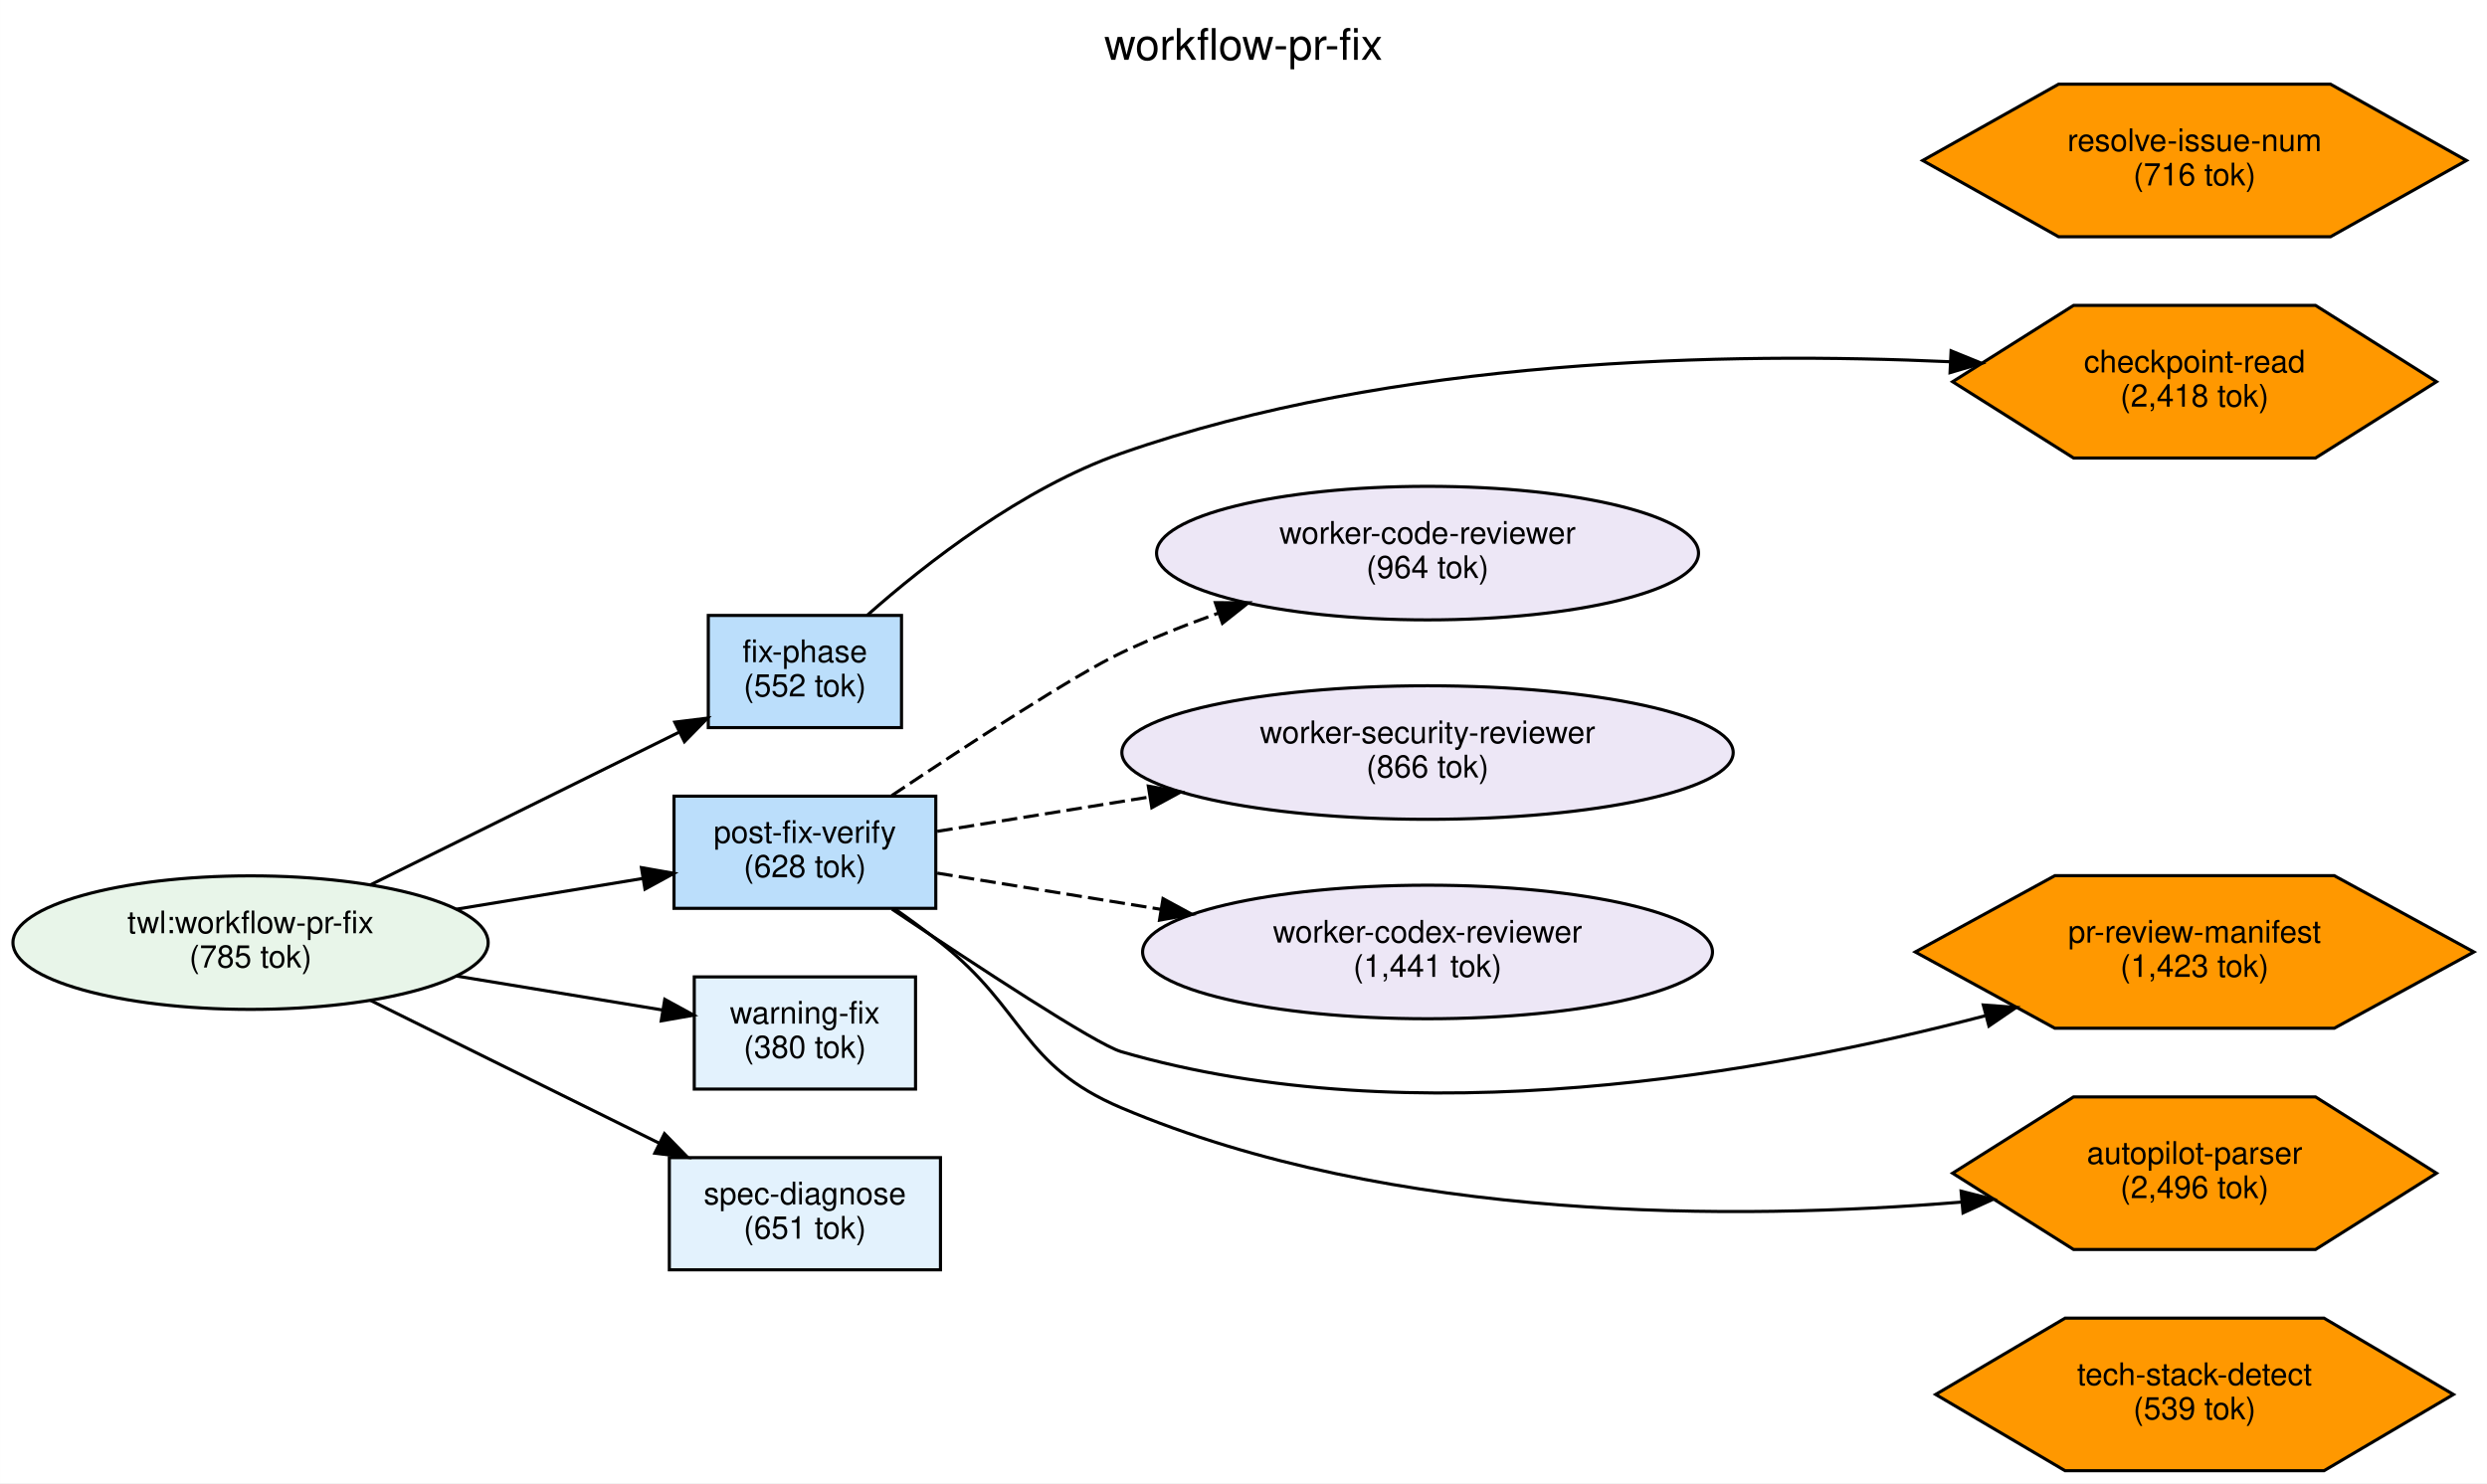
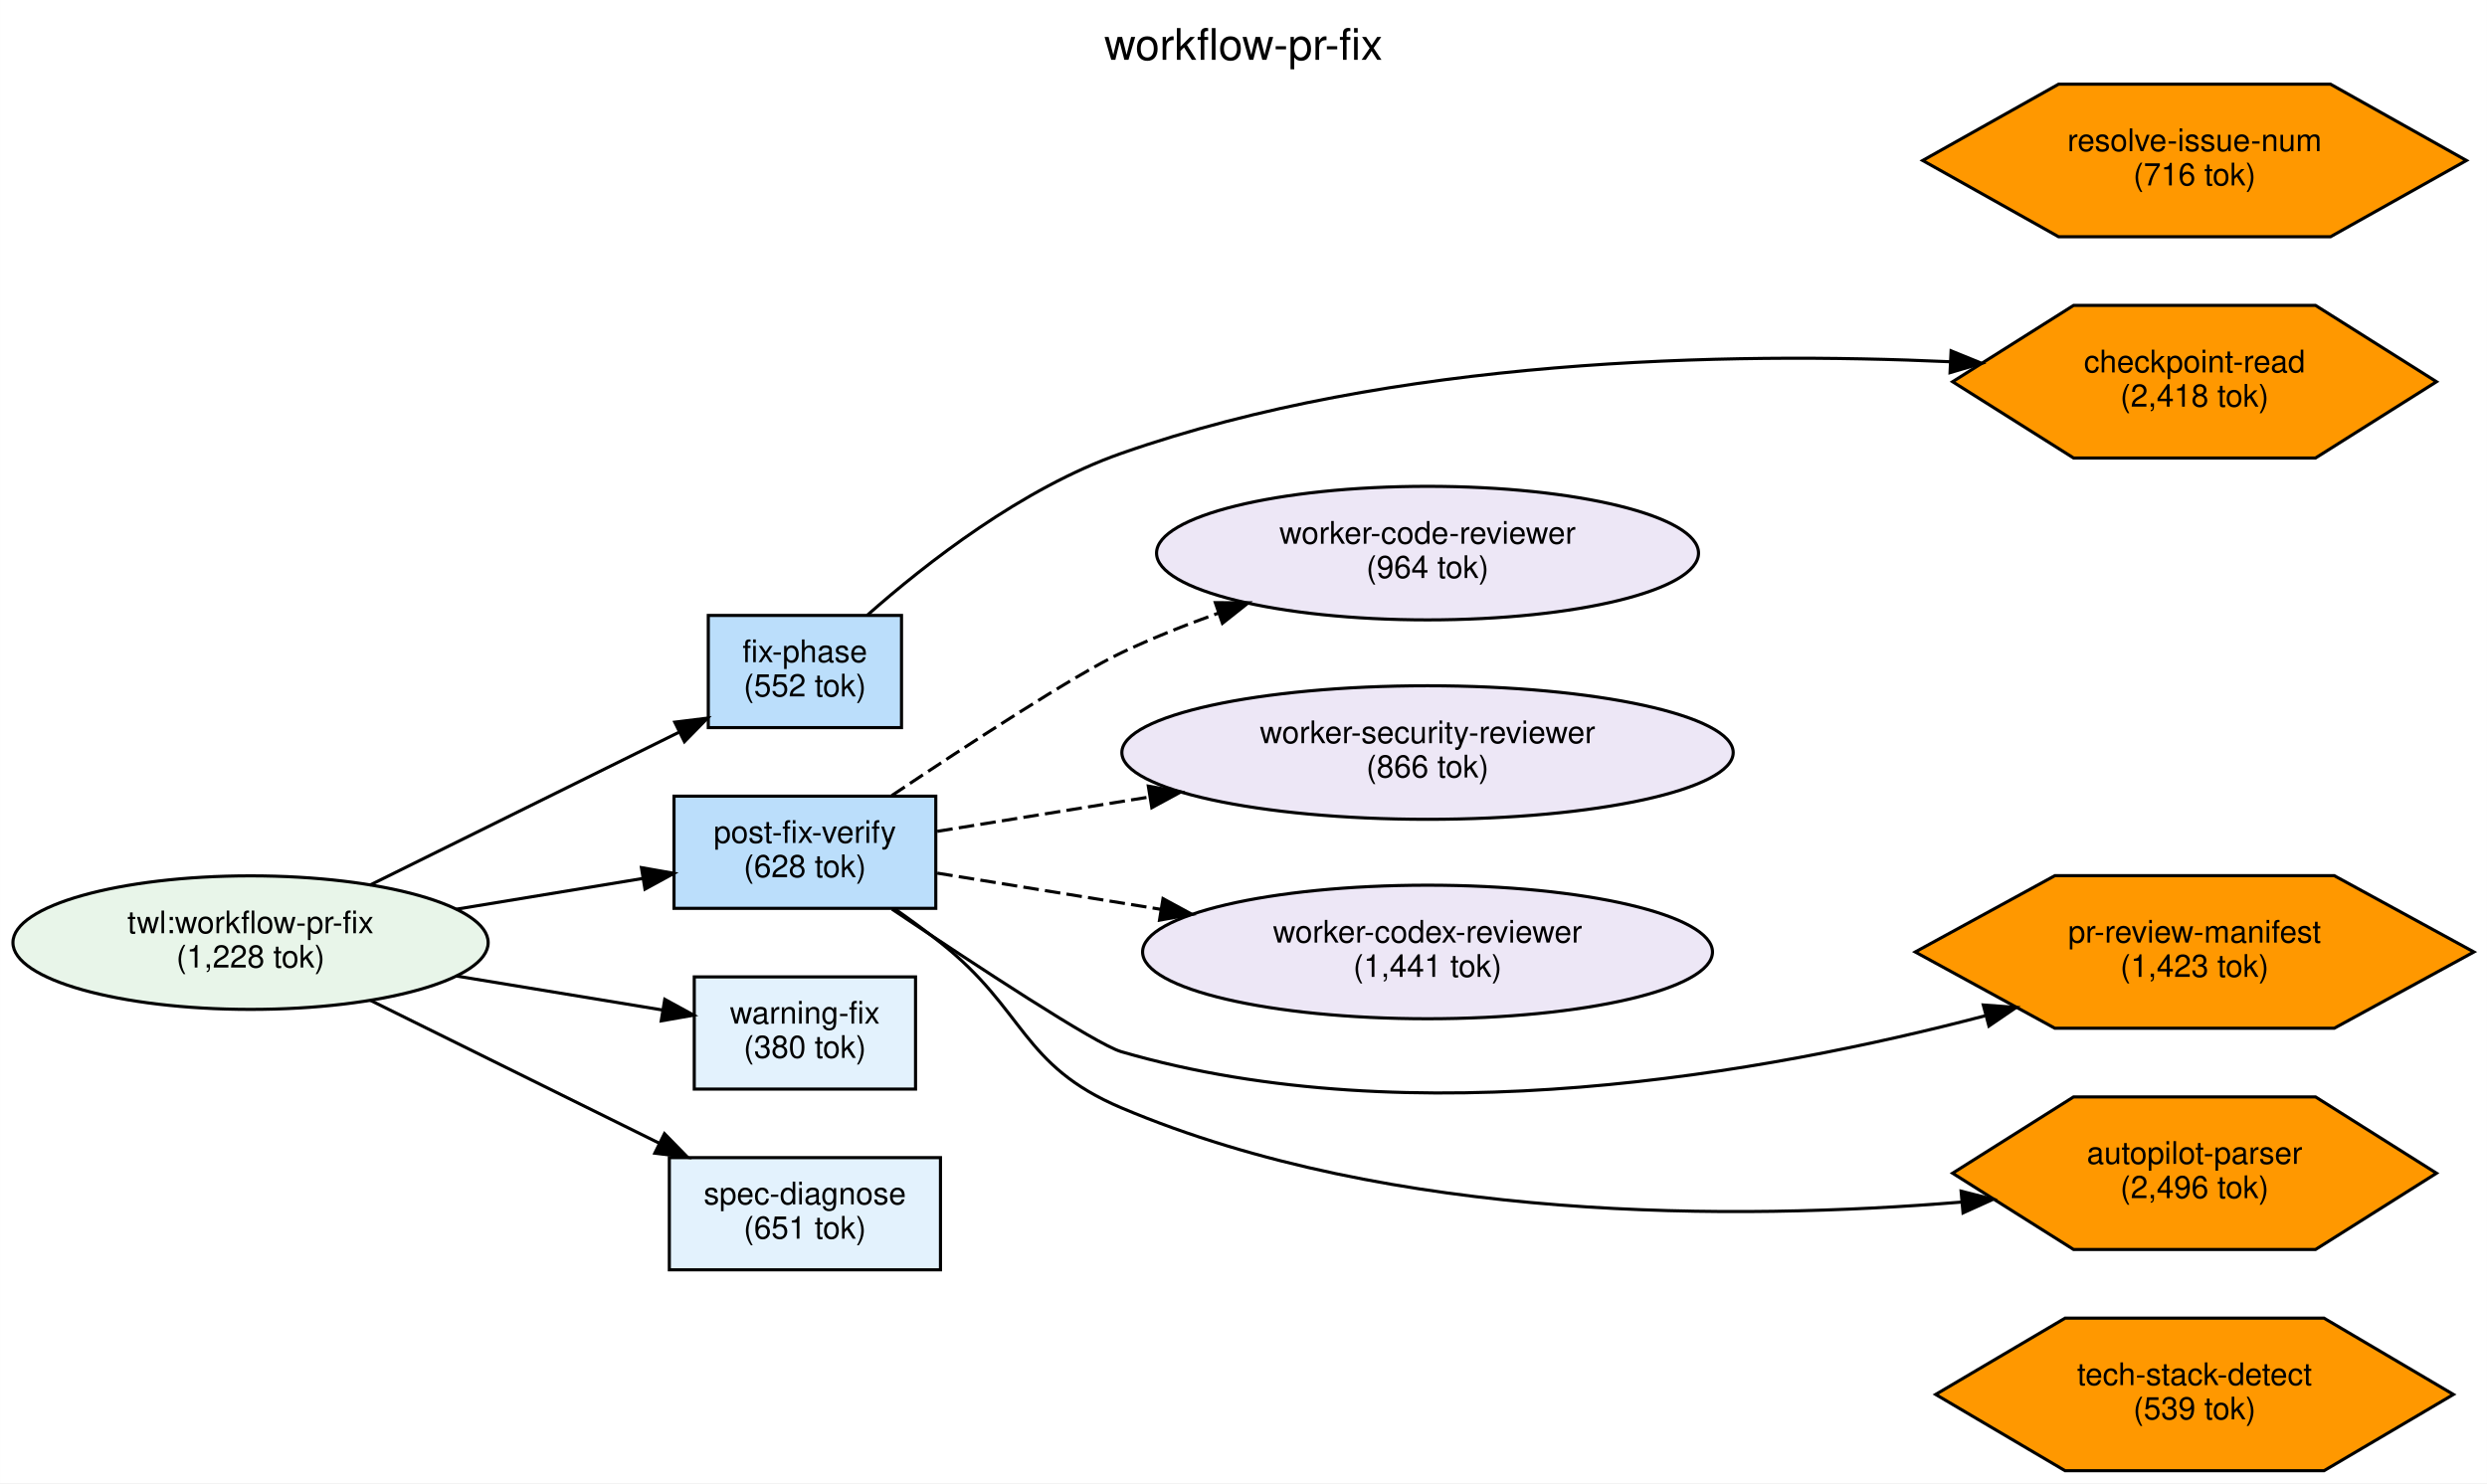
<svg xmlns="http://www.w3.org/2000/svg" width="798pt" height="476pt" viewBox="0.00 0.00 797.94 475.99">
  <g id="graph0" class="graph" transform="scale(1 1) rotate(0) translate(4 471.99)">
    <polygon fill="white" stroke="transparent" points="-4,4 -4,-471.99 793.94,-471.99 793.94,4 -4,4" />
    <text text-anchor="middle" x="394.97" y="-452.79" font-family="Helvetica,sans-Serif" font-size="14.00">workflow-pr-fix</text>
    <g id="node1" class="node">
      <ellipse fill="#e8f5e9" stroke="black" cx="76.37" cy="-169.49" rx="76.24" ry="21.43" />
      <text text-anchor="middle" x="76.37" y="-172.49" font-family="Helvetica,sans-Serif" font-size="10.00">twl:workflow-pr-fix</text>
-       <text text-anchor="middle" x="76.37" y="-161.49" font-family="Helvetica,sans-Serif" font-size="10.00">(785 tok)</text>
+       <text text-anchor="middle" x="76.37" y="-161.49" font-family="Helvetica,sans-Serif" font-size="10.00">(1,228 tok)</text>
    </g>
    <g id="node2" class="node">
      <polygon fill="#bbdefb" stroke="black" points="296.24,-216.49 212.24,-216.49 212.24,-180.49 296.24,-180.49 296.24,-216.49" />
      <text text-anchor="middle" x="254.24" y="-201.49" font-family="Helvetica,sans-Serif" font-size="10.00">post-fix-verify</text>
      <text text-anchor="middle" x="254.24" y="-190.49" font-family="Helvetica,sans-Serif" font-size="10.00">(628 tok)</text>
    </g>
    <g id="edge2" class="edge">
      <path fill="none" stroke="black" d="M142.35,-180.21C162.09,-183.46 183.48,-186.99 202.16,-190.07" />
      <polygon fill="black" stroke="black" points="201.79,-193.56 212.23,-191.73 202.93,-186.65 201.79,-193.56" />
    </g>
    <g id="node3" class="node">
      <polygon fill="#e3f2fd" stroke="black" points="289.74,-158.49 218.74,-158.49 218.74,-122.49 289.74,-122.49 289.74,-158.49" />
      <text text-anchor="middle" x="254.24" y="-143.49" font-family="Helvetica,sans-Serif" font-size="10.00">warning-fix</text>
      <text text-anchor="middle" x="254.24" y="-132.49" font-family="Helvetica,sans-Serif" font-size="10.00">(380 tok)</text>
    </g>
    <g id="edge3" class="edge">
      <path fill="none" stroke="black" d="M142.35,-158.78C164.35,-155.15 188.41,-151.18 208.48,-147.88" />
      <polygon fill="black" stroke="black" points="209.28,-151.29 218.57,-146.21 208.14,-144.38 209.28,-151.29" />
    </g>
    <g id="node4" class="node">
      <polygon fill="#bbdefb" stroke="black" points="285.24,-274.49 223.24,-274.49 223.24,-238.49 285.24,-238.49 285.24,-274.49" />
      <text text-anchor="middle" x="254.24" y="-259.49" font-family="Helvetica,sans-Serif" font-size="10.00">fix-phase</text>
      <text text-anchor="middle" x="254.24" y="-248.49" font-family="Helvetica,sans-Serif" font-size="10.00">(552 tok)</text>
    </g>
    <g id="edge1" class="edge">
      <path fill="none" stroke="black" d="M114.66,-187.95C143.78,-202.35 184.13,-222.31 213.78,-236.98" />
      <polygon fill="black" stroke="black" points="212.49,-240.24 223,-241.54 215.59,-233.97 212.49,-240.24" />
    </g>
    <g id="node5" class="node">
      <polygon fill="#e3f2fd" stroke="black" points="297.74,-100.49 210.74,-100.49 210.74,-64.49 297.74,-64.49 297.74,-100.49" />
      <text text-anchor="middle" x="254.24" y="-85.49" font-family="Helvetica,sans-Serif" font-size="10.00">spec-diagnose</text>
      <text text-anchor="middle" x="254.24" y="-74.49" font-family="Helvetica,sans-Serif" font-size="10.00">(651 tok)</text>
    </g>
    <g id="edge4" class="edge">
      <path fill="none" stroke="black" d="M114.66,-151.04C141.78,-137.63 178.63,-119.4 207.52,-105.11" />
      <polygon fill="black" stroke="black" points="209.18,-108.19 216.59,-100.62 206.08,-101.92 209.18,-108.19" />
    </g>
    <g id="node6" class="node">
      <ellipse fill="#ede7f6" stroke="black" cx="454.02" cy="-166.49" rx="91.43" ry="21.43" />
      <text text-anchor="middle" x="454.02" y="-169.49" font-family="Helvetica,sans-Serif" font-size="10.00">worker-codex-reviewer</text>
      <text text-anchor="middle" x="454.02" y="-158.49" font-family="Helvetica,sans-Serif" font-size="10.00">(1,441 tok)</text>
    </g>
    <g id="edge7" class="edge">
      <path fill="none" stroke="black" stroke-dasharray="5,2" d="M296.7,-191.79C317.51,-188.42 343.5,-184.21 368.29,-180.2" />
      <polygon fill="black" stroke="black" points="369.14,-183.61 378.45,-178.56 368.02,-176.7 369.14,-183.61" />
    </g>
    <g id="node7" class="node">
      <ellipse fill="#ede7f6" stroke="black" cx="454.02" cy="-294.49" rx="86.95" ry="21.43" />
      <text text-anchor="middle" x="454.02" y="-297.49" font-family="Helvetica,sans-Serif" font-size="10.00">worker-code-reviewer</text>
      <text text-anchor="middle" x="454.02" y="-286.49" font-family="Helvetica,sans-Serif" font-size="10.00">(964 tok)</text>
    </g>
    <g id="edge5" class="edge">
      <path fill="none" stroke="black" stroke-dasharray="5,2" d="M282.12,-216.69C306.59,-233.05 341.06,-255.54 355.74,-262.49 365.58,-267.16 376.28,-271.42 386.87,-275.21" />
      <polygon fill="black" stroke="black" points="385.93,-278.59 396.53,-278.55 388.22,-271.97 385.93,-278.59" />
    </g>
    <g id="node8" class="node">
      <ellipse fill="#ede7f6" stroke="black" cx="454.02" cy="-230.49" rx="98.08" ry="21.43" />
      <text text-anchor="middle" x="454.02" y="-233.49" font-family="Helvetica,sans-Serif" font-size="10.00">worker-security-reviewer</text>
      <text text-anchor="middle" x="454.02" y="-222.49" font-family="Helvetica,sans-Serif" font-size="10.00">(866 tok)</text>
    </g>
    <g id="edge6" class="edge">
      <path fill="none" stroke="black" stroke-dasharray="5,2" d="M296.7,-205.2C316.52,-208.41 341.06,-212.38 364.77,-216.22" />
      <polygon fill="black" stroke="black" points="364.43,-219.71 374.86,-217.85 365.55,-212.8 364.43,-219.71" />
    </g>
    <g id="node10" class="node">
      <polygon fill="#ff9800" stroke="black" points="777.76,-95.49 738.94,-119.98 661.31,-119.98 622.49,-95.49 661.31,-71.01 738.94,-71.01 777.76,-95.49" />
      <text text-anchor="middle" x="700.13" y="-98.49" font-family="Helvetica,sans-Serif" font-size="10.00">autopilot-parser</text>
      <text text-anchor="middle" x="700.13" y="-87.49" font-family="Helvetica,sans-Serif" font-size="10.00">(2,496 tok)</text>
    </g>
    <g id="edge9" class="edge">
      <path fill="none" stroke="black" d="M283.08,-180.33C288.05,-176.85 293.11,-173.15 297.74,-169.49 325.11,-147.82 323.58,-130.12 355.74,-116.49 442.75,-79.63 553.37,-80.31 625.19,-86.21" />
      <polygon fill="black" stroke="black" points="625.22,-89.73 635.49,-87.12 625.84,-82.75 625.22,-89.73" />
    </g>
    <g id="node12" class="node">
      <polygon fill="#ff9800" stroke="black" points="789.76,-166.49 744.94,-190.98 655.31,-190.98 610.5,-166.49 655.31,-142.01 744.94,-142.01 789.76,-166.49" />
      <text text-anchor="middle" x="700.13" y="-169.49" font-family="Helvetica,sans-Serif" font-size="10.00">pr-review-manifest</text>
      <text text-anchor="middle" x="700.13" y="-158.49" font-family="Helvetica,sans-Serif" font-size="10.00">(1,423 tok)</text>
    </g>
    <g id="edge8" class="edge">
      <path fill="none" stroke="black" d="M282.18,-180.23C309.11,-162.15 347.64,-136.85 355.74,-134.49 449.29,-107.24 562.67,-127.57 632.87,-146" />
      <polygon fill="black" stroke="black" points="632.34,-149.48 642.9,-148.7 634.15,-142.72 632.34,-149.48" />
    </g>
    <g id="node13" class="node">
      <polygon fill="#ff9800" stroke="black" points="777.76,-349.49 738.94,-373.98 661.31,-373.98 622.49,-349.49 661.31,-325.01 738.94,-325.01 777.76,-349.49" />
      <text text-anchor="middle" x="700.13" y="-352.49" font-family="Helvetica,sans-Serif" font-size="10.00">checkpoint-read</text>
      <text text-anchor="middle" x="700.13" y="-341.49" font-family="Helvetica,sans-Serif" font-size="10.00">(2,418 tok)</text>
    </g>
    <g id="edge10" class="edge">
      <path fill="none" stroke="black" d="M274.21,-274.52C293.18,-291.31 324.04,-315.37 355.74,-326.49 443.05,-357.15 550.41,-359.13 621.59,-355.91" />
      <polygon fill="black" stroke="black" points="622.01,-359.4 631.83,-355.4 621.67,-352.4 622.01,-359.4" />
    </g>
    <g id="node9" class="node">
      <polygon fill="#ff9800" stroke="black" points="783.19,-24.49 741.66,-48.98 658.59,-48.98 617.06,-24.49 658.59,-0.01 741.66,-0.01 783.19,-24.49" />
      <text text-anchor="middle" x="700.13" y="-27.49" font-family="Helvetica,sans-Serif" font-size="10.00">tech-stack-detect</text>
      <text text-anchor="middle" x="700.13" y="-16.49" font-family="Helvetica,sans-Serif" font-size="10.00">(539 tok)</text>
    </g>
    <g id="node11" class="node">
      <polygon fill="#ff9800" stroke="black" points="787.36,-420.49 743.74,-444.98 656.51,-444.98 612.89,-420.49 656.51,-396.01 743.74,-396.01 787.36,-420.49" />
      <text text-anchor="middle" x="700.13" y="-423.49" font-family="Helvetica,sans-Serif" font-size="10.00">resolve-issue-num</text>
      <text text-anchor="middle" x="700.13" y="-412.49" font-family="Helvetica,sans-Serif" font-size="10.00">(716 tok)</text>
    </g>
  </g>
</svg>
